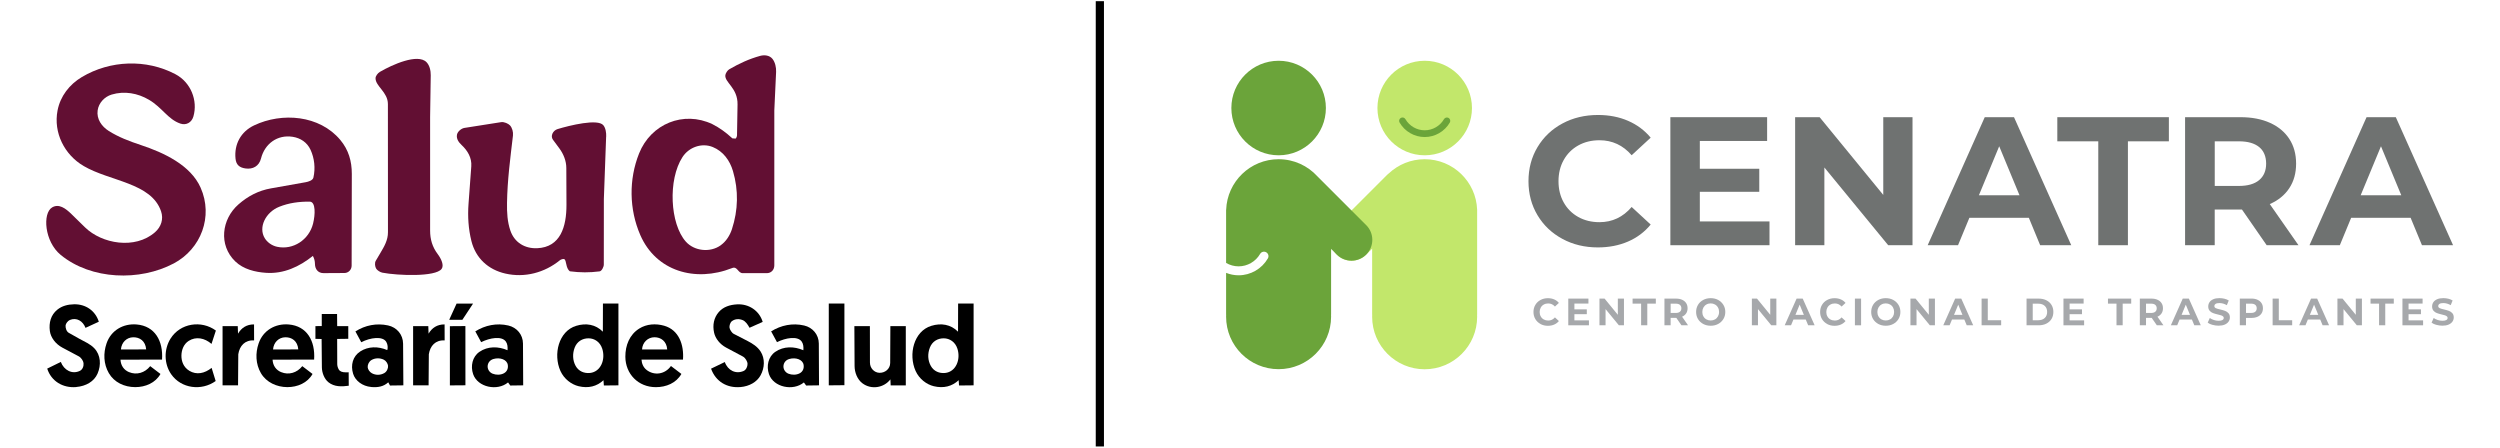
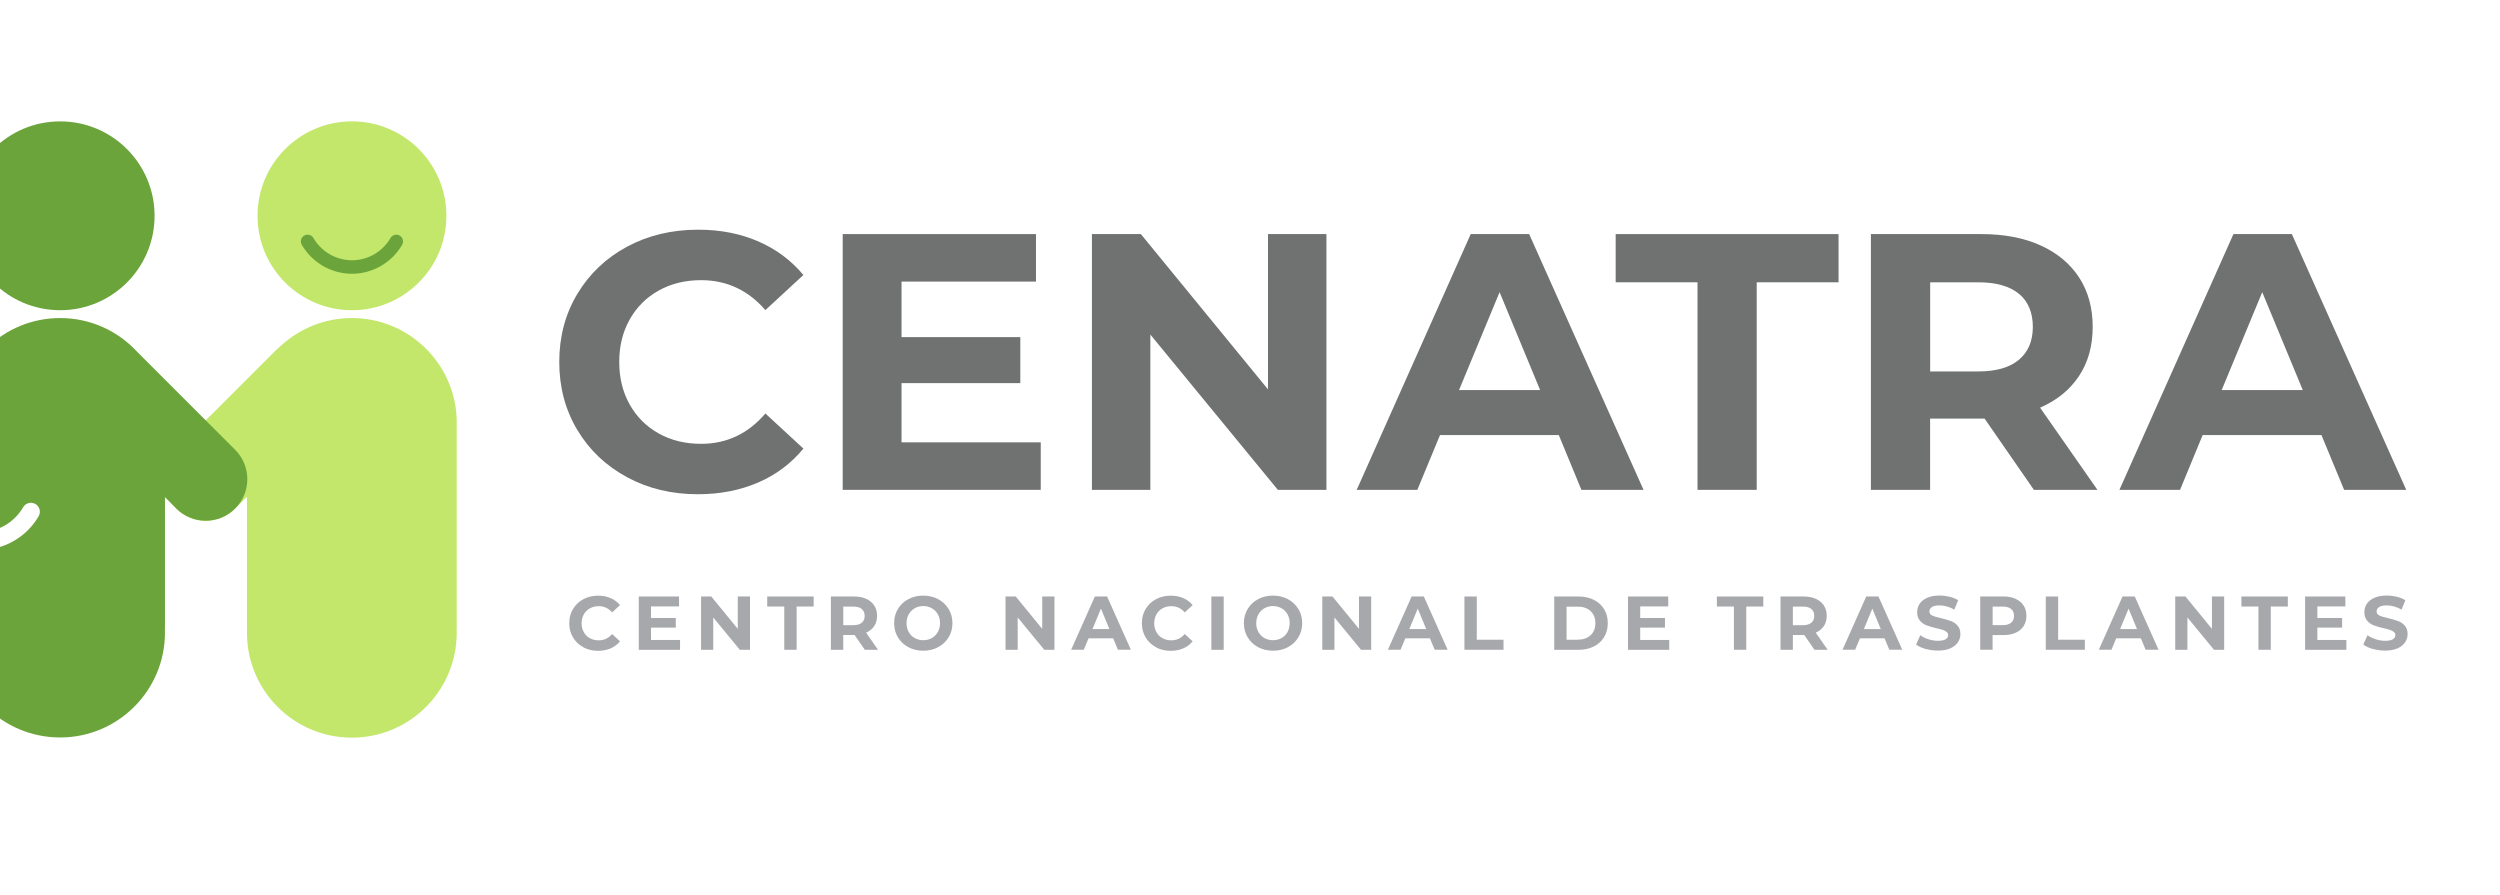
- <svg xmlns="http://www.w3.org/2000/svg" id="Layer_1" data-name="Layer 1" viewBox="0 0 841 150.59">
+ <svg xmlns="http://www.w3.org/2000/svg" id="Layer_1" data-name="Layer 1" viewBox="420 0 421 150.59">
  <defs>
    <style>
      .cls-1 {
        fill: #6ba43a;
      }

      .cls-2 {
        fill: #620f33;
      }

      .cls-3 {
        fill: #a6a8ab;
      }

      .cls-4 {
        fill: #c2e76b;
      }

      .cls-5 {
        stroke: #000;
        stroke-miterlimit: 10;
        stroke-width: 2.76px;
      }

      .cls-5, .cls-6 {
        fill: #6f7271;
      }
    </style>
  </defs>
  <g>
    <g>
      <path class="cls-6" d="M525.6,80.36c-3.55-1.91-6.34-4.55-8.37-7.94-2.03-3.38-3.05-7.21-3.05-11.47s1.02-8.09,3.05-11.47c2.03-3.38,4.82-6.03,8.37-7.94,3.55-1.91,7.54-2.86,11.97-2.86,3.73,0,7.11.66,10.12,1.97,3.02,1.31,5.55,3.2,7.6,5.66l-6.4,5.91c-2.91-3.36-6.52-5.04-10.83-5.04-2.67,0-5.04.58-7.14,1.75-2.09,1.17-3.72,2.8-4.89,4.89-1.17,2.09-1.75,4.47-1.75,7.14s.58,5.05,1.75,7.14c1.17,2.09,2.8,3.72,4.89,4.89,2.09,1.17,4.47,1.75,7.14,1.75,4.31,0,7.92-1.7,10.83-5.11l6.4,5.91c-2.05,2.5-4.59,4.41-7.63,5.72-3.04,1.31-6.42,1.97-10.15,1.97-4.39,0-8.36-.95-11.9-2.86Z" />
      <path class="cls-6" d="M595.26,74.49v8h-33.35v-43.07h32.55v8h-22.64v9.35h20v7.75h-20v9.97h23.44Z" />
      <path class="cls-6" d="M643.37,39.42v43.07h-8.18l-21.47-26.15v26.15h-9.84v-43.07h8.24l21.41,26.15v-26.15h9.84Z" />
      <path class="cls-6" d="M682.5,73.26h-20l-3.82,9.23h-10.21l19.2-43.07h9.84l19.26,43.07h-10.46l-3.81-9.23ZM679.36,65.69l-6.83-16.49-6.83,16.49h13.66Z" />
      <path class="cls-6" d="M705.86,47.54h-13.78v-8.12h37.53v8.12h-13.78v34.95h-9.97v-34.95Z" />
      <path class="cls-6" d="M762.51,82.49l-8.31-12h-9.17v12h-9.97v-43.07h18.64c3.82,0,7.13.64,9.94,1.91,2.81,1.27,4.97,3.08,6.49,5.41,1.52,2.34,2.28,5.11,2.28,8.31s-.77,5.96-2.31,8.28c-1.54,2.32-3.72,4.09-6.55,5.32l9.66,13.84h-10.71ZM759.99,49.48c-1.56-1.29-3.84-1.94-6.83-1.94h-8.12v15.01h8.12c2.99,0,5.27-.66,6.83-1.97,1.56-1.31,2.34-3.16,2.34-5.54s-.78-4.28-2.34-5.57Z" />
      <path class="cls-6" d="M810.93,73.26h-20l-3.81,9.23h-10.21l19.2-43.07h9.84l19.26,43.07h-10.46l-3.82-9.23ZM807.79,65.69l-6.83-16.49-6.83,16.49h13.66Z" />
    </g>
    <g>
      <path class="cls-3" d="M518.23,108.99c-.74-.4-1.32-.95-1.74-1.65-.42-.71-.63-1.5-.63-2.39s.21-1.69.63-2.39c.42-.7,1-1.26,1.74-1.65.74-.4,1.57-.6,2.49-.6.78,0,1.48.14,2.11.41.63.27,1.16.67,1.58,1.18l-1.33,1.23c-.61-.7-1.36-1.05-2.26-1.05-.56,0-1.05.12-1.49.37-.44.24-.78.58-1.02,1.02-.24.44-.37.93-.37,1.49s.12,1.05.37,1.49c.24.44.58.78,1.02,1.02.44.24.93.36,1.49.36.9,0,1.65-.35,2.26-1.06l1.33,1.23c-.43.52-.96.92-1.59,1.19-.63.27-1.34.41-2.12.41-.91,0-1.74-.2-2.48-.6Z" />
      <path class="cls-3" d="M534.52,107.76v1.67h-6.95v-8.98h6.78v1.67h-4.72v1.95h4.17v1.62h-4.17v2.08h4.89Z" />
      <path class="cls-3" d="M546.3,100.45v8.98h-1.71l-4.48-5.45v5.45h-2.05v-8.98h1.72l4.46,5.45v-5.45h2.05Z" />
      <path class="cls-3" d="M552.07,102.14h-2.87v-1.69h7.82v1.69h-2.87v7.28h-2.08v-7.28Z" />
      <path class="cls-3" d="M565.64,109.43l-1.73-2.5h-1.91v2.5h-2.08v-8.98h3.89c.8,0,1.49.13,2.07.4.59.27,1.04.64,1.35,1.13.32.49.47,1.06.47,1.73s-.16,1.24-.48,1.72c-.32.48-.78.85-1.37,1.11l2.01,2.89h-2.23ZM565.12,102.55c-.32-.27-.8-.4-1.42-.4h-1.69v3.13h1.69c.62,0,1.1-.14,1.42-.41.33-.27.49-.66.49-1.15s-.16-.89-.49-1.16Z" />
      <path class="cls-3" d="M572.96,108.98c-.75-.4-1.33-.96-1.76-1.66-.42-.71-.63-1.5-.63-2.38s.21-1.67.63-2.38,1.01-1.26,1.76-1.66c.75-.4,1.59-.6,2.52-.6s1.77.2,2.51.6c.74.4,1.33.96,1.76,1.66s.64,1.5.64,2.38-.21,1.67-.64,2.38c-.43.7-1.01,1.26-1.76,1.66-.74.4-1.58.6-2.51.6s-1.77-.2-2.52-.6ZM576.92,107.45c.43-.24.76-.58,1.01-1.02.24-.44.37-.93.37-1.49s-.12-1.05-.37-1.49c-.24-.44-.58-.78-1.01-1.02-.43-.24-.91-.37-1.44-.37s-1.01.12-1.44.37c-.43.24-.76.58-1.01,1.02-.24.44-.37.93-.37,1.49s.12,1.05.37,1.49c.24.44.58.78,1.01,1.02.43.24.91.36,1.44.36s1.01-.12,1.44-.36Z" />
      <path class="cls-3" d="M597.57,100.45v8.98h-1.71l-4.48-5.45v5.45h-2.05v-8.98h1.72l4.46,5.45v-5.45h2.05Z" />
      <path class="cls-3" d="M607.48,107.5h-4.17l-.8,1.92h-2.13l4-8.98h2.05l4.01,8.98h-2.18l-.8-1.92ZM606.82,105.93l-1.42-3.44-1.42,3.44h2.85Z" />
      <path class="cls-3" d="M614.66,108.99c-.74-.4-1.32-.95-1.74-1.65-.42-.71-.63-1.5-.63-2.39s.21-1.69.63-2.39c.42-.7,1-1.26,1.74-1.65.74-.4,1.57-.6,2.49-.6.78,0,1.48.14,2.11.41.63.27,1.16.67,1.58,1.18l-1.33,1.23c-.61-.7-1.36-1.05-2.26-1.05-.56,0-1.05.12-1.49.37-.44.24-.78.58-1.02,1.02-.24.44-.37.93-.37,1.49s.12,1.05.37,1.49c.24.44.58.78,1.02,1.02.43.24.93.36,1.49.36.9,0,1.65-.35,2.26-1.06l1.33,1.23c-.43.52-.96.92-1.59,1.19-.63.27-1.34.41-2.12.41-.91,0-1.74-.2-2.48-.6Z" />
      <path class="cls-3" d="M623.99,100.45h2.08v8.98h-2.08v-8.98Z" />
      <path class="cls-3" d="M631.86,108.98c-.75-.4-1.33-.96-1.76-1.66-.42-.71-.63-1.5-.63-2.38s.21-1.67.63-2.38c.42-.7,1.01-1.26,1.76-1.66.75-.4,1.59-.6,2.52-.6s1.77.2,2.51.6c.74.4,1.33.96,1.76,1.66.43.7.64,1.5.64,2.38s-.21,1.67-.64,2.38c-.43.7-1.01,1.26-1.76,1.66-.74.4-1.58.6-2.51.6s-1.77-.2-2.52-.6ZM635.81,107.45c.43-.24.76-.58,1.01-1.02.24-.44.36-.93.36-1.49s-.12-1.05-.36-1.49c-.24-.44-.58-.78-1.01-1.02-.43-.24-.91-.37-1.44-.37s-1.01.12-1.44.37c-.43.24-.76.58-1.01,1.02-.24.44-.37.93-.37,1.49s.12,1.05.37,1.49c.24.44.58.78,1.01,1.02.43.24.91.36,1.44.36s1.01-.12,1.44-.36Z" />
      <path class="cls-3" d="M650.91,100.45v8.98h-1.71l-4.48-5.45v5.45h-2.05v-8.98h1.72l4.46,5.45v-5.45h2.05Z" />
      <path class="cls-3" d="M660.82,107.5h-4.17l-.8,1.92h-2.13l4-8.98h2.05l4.01,8.98h-2.18l-.8-1.92ZM660.17,105.93l-1.42-3.44-1.42,3.44h2.85Z" />
      <path class="cls-3" d="M666.61,100.45h2.08v7.28h4.5v1.69h-6.58v-8.98Z" />
      <path class="cls-3" d="M681.73,100.45h4.08c.97,0,1.84.19,2.58.56.75.37,1.33.9,1.74,1.57.41.68.62,1.46.62,2.36s-.21,1.68-.62,2.36c-.42.68-1,1.2-1.74,1.57-.75.37-1.61.56-2.58.56h-4.08v-8.98ZM685.71,107.72c.9,0,1.61-.25,2.15-.75.53-.5.8-1.18.8-2.03s-.27-1.53-.8-2.03c-.54-.5-1.25-.75-2.15-.75h-1.9v5.57h1.9Z" />
      <path class="cls-3" d="M701.1,107.76v1.67h-6.95v-8.98h6.78v1.67h-4.72v1.95h4.17v1.62h-4.17v2.08h4.89Z" />
      <path class="cls-3" d="M711.99,102.14h-2.87v-1.69h7.82v1.69h-2.87v7.28h-2.08v-7.28Z" />
      <path class="cls-3" d="M725.56,109.43l-1.73-2.5h-1.91v2.5h-2.08v-8.98h3.89c.79,0,1.49.13,2.07.4.59.27,1.04.64,1.35,1.13.32.49.47,1.06.47,1.73s-.16,1.24-.48,1.72c-.32.48-.78.85-1.37,1.11l2.01,2.89h-2.23ZM725.03,102.55c-.32-.27-.8-.4-1.42-.4h-1.69v3.13h1.69c.62,0,1.1-.14,1.42-.41.33-.27.49-.66.49-1.15s-.16-.89-.49-1.16Z" />
      <path class="cls-3" d="M737.38,107.5h-4.17l-.8,1.92h-2.13l4-8.98h2.05l4.01,8.98h-2.18l-.8-1.92ZM736.72,105.93l-1.42-3.44-1.42,3.44h2.85Z" />
      <path class="cls-3" d="M744.27,109.29c-.66-.19-1.2-.44-1.6-.75l.71-1.57c.38.28.84.51,1.37.68.53.17,1.06.26,1.59.26.59,0,1.03-.09,1.31-.26.28-.18.42-.41.42-.7,0-.21-.08-.39-.25-.53-.17-.14-.38-.25-.64-.34-.26-.09-.61-.18-1.06-.28-.68-.16-1.24-.32-1.68-.49-.44-.16-.81-.42-1.12-.78-.31-.36-.47-.84-.47-1.44,0-.52.14-.99.42-1.42.28-.42.71-.76,1.28-1.01.57-.25,1.26-.37,2.08-.37.57,0,1.13.07,1.68.2.55.14,1.03.33,1.44.59l-.64,1.58c-.83-.47-1.66-.71-2.49-.71-.58,0-1.01.09-1.29.28-.28.19-.42.44-.42.74s.16.54.48.69c.32.15.81.3,1.47.44.68.16,1.24.32,1.68.49.44.16.81.42,1.12.77.31.35.47.83.47,1.42,0,.51-.14.98-.43,1.4-.29.42-.72.76-1.29,1.01-.57.25-1.27.37-2.09.37-.71,0-1.4-.1-2.06-.29Z" />
      <path class="cls-3" d="M759.43,100.85c.59.27,1.04.64,1.35,1.13.32.49.47,1.06.47,1.73s-.16,1.23-.47,1.72c-.32.49-.77.87-1.35,1.13-.59.26-1.28.39-2.07.39h-1.81v2.47h-2.08v-8.98h3.89c.79,0,1.49.13,2.07.4ZM758.67,104.86c.33-.27.49-.65.49-1.15s-.16-.89-.49-1.16c-.32-.27-.8-.4-1.42-.4h-1.69v3.12h1.69c.62,0,1.1-.13,1.42-.4Z" />
      <path class="cls-3" d="M764.51,100.45h2.08v7.28h4.5v1.69h-6.58v-8.98Z" />
      <path class="cls-3" d="M780.53,107.5h-4.17l-.79,1.92h-2.13l4-8.98h2.05l4.01,8.98h-2.18l-.79-1.92ZM779.87,105.93l-1.42-3.44-1.42,3.44h2.85Z" />
      <path class="cls-3" d="M794.55,100.45v8.98h-1.71l-4.48-5.45v5.45h-2.05v-8.98h1.72l4.46,5.45v-5.45h2.05Z" />
      <path class="cls-3" d="M800.32,102.14h-2.87v-1.69h7.82v1.69h-2.87v7.28h-2.08v-7.28Z" />
      <path class="cls-3" d="M815.13,107.76v1.67h-6.95v-8.98h6.78v1.67h-4.72v1.95h4.17v1.62h-4.17v2.08h4.89Z" />
      <path class="cls-3" d="M819.58,109.29c-.66-.19-1.19-.44-1.6-.75l.71-1.57c.38.28.84.51,1.37.68.53.17,1.06.26,1.59.26.59,0,1.03-.09,1.31-.26.28-.18.42-.41.42-.7,0-.21-.08-.39-.25-.53-.17-.14-.38-.25-.64-.34-.26-.09-.61-.18-1.06-.28-.68-.16-1.24-.32-1.68-.49-.44-.16-.81-.42-1.12-.78s-.47-.84-.47-1.44c0-.52.14-.99.42-1.42.28-.42.71-.76,1.28-1.01.57-.25,1.26-.37,2.08-.37.57,0,1.13.07,1.68.2.55.14,1.03.33,1.44.59l-.64,1.58c-.83-.47-1.66-.71-2.49-.71-.58,0-1.01.09-1.29.28-.28.19-.42.44-.42.74s.16.54.48.69c.32.15.81.3,1.47.44.68.16,1.24.32,1.68.49.44.16.81.42,1.12.77.31.35.47.83.47,1.42,0,.51-.14.98-.43,1.4-.29.42-.72.76-1.29,1.01-.57.25-1.27.37-2.09.37-.71,0-1.4-.1-2.06-.29Z" />
    </g>
    <g>
      <path class="cls-4" d="M495.17,36.34c0,8.78-7.12,15.9-15.9,15.9s-15.9-7.12-15.9-15.9,7.12-15.9,15.9-15.9,15.9,7.12,15.9,15.9ZM496.93,70.57h-.02c-.34-9.45-8.11-17.01-17.65-17.01-4.63,0-8.85,1.79-12,4.71-.23.18-.45.37-.67.58l-16.91,16.91c-2.73,2.73-2.73,7.16,0,9.9,2.73,2.73,7.16,2.73,9.9,0l2.01-2.01v22.26h.02c0,.22-.02.43-.02.65,0,9.76,7.91,17.66,17.66,17.66s17.66-7.91,17.66-17.66c0-.22,0-.43-.02-.65h.02v-35.33Z" />
      <path class="cls-1" d="M487.31,39.67c-.54-.31-1.23-.13-1.55.41-1.34,2.32-3.83,3.75-6.49,3.75s-5.15-1.44-6.49-3.75c-.31-.54-1.01-.73-1.55-.41-.54.31-.73,1.01-.41,1.55,1.74,3.01,4.98,4.88,8.45,4.88s6.71-1.87,8.45-4.88c.31-.54.13-1.23-.41-1.55Z" />
    </g>
    <path class="cls-1" d="M446.03,36.34c0,8.78-7.12,15.9-15.9,15.9s-15.9-7.12-15.9-15.9,7.12-15.9,15.9-15.9,15.9,7.12,15.9,15.9ZM459.61,75.76l-16.44-16.44c-3.23-3.54-7.87-5.76-13.04-5.76-9.54,0-17.31,7.56-17.65,17.01h-.02v17.88c1.26.74,2.71,1.15,4.21,1.15,2.96,0,5.73-1.6,7.23-4.18.42-.72,1.34-.97,2.06-.55.72.42.97,1.34.55,2.06-2.03,3.51-5.8,5.68-9.84,5.68-1.46,0-2.89-.29-4.21-.82v14.09h.02c0,.22-.02.43-.02.65,0,9.76,7.91,17.66,17.66,17.66s17.66-7.91,17.66-17.66c0-.22,0-.43-.02-.65h.02v-22.16l1.92,1.92c2.73,2.73,7.16,2.73,9.9,0h0c2.73-2.73,2.73-7.16,0-9.9Z" />
  </g>
-   <g>
-     <path class="cls-2" d="M58.42,88.63c-11.35,6.02-27.7,5.57-38-2.88-5.51-4.52-6.15-14.04-2.88-15.98,2.27-1.34,4.51.3,6.5,2.25l4.55,4.45c5.69,5.57,16.84,7.53,23.56,1.65,2.05-1.8,2.93-4.41,2.03-7.04-3.29-9.64-17.19-10.04-26.05-15.24-6.46-3.79-10.21-11.2-8.77-18.68.92-4.77,3.97-8.74,8.19-11.25,9.52-5.66,21.61-6.12,31.44-.96,5.22,2.74,7.61,8.88,6.07,14.23-.6,2.08-2.46,3.06-4.4,2.39-4.17-1.43-6.06-5.35-10.52-7.99-3.8-2.25-8.29-3.05-12.57-1.77-2.41.72-4.37,2.82-4.72,5.31-.41,2.92,1.33,5.41,3.75,6.94,3.34,2.1,6.94,3.46,10.72,4.71,7.79,2.58,16.8,6.76,20.17,14.37,4.29,9.67.18,20.59-9.07,25.5Z" />
-     <path class="cls-2" d="M246.28,90.18c-12.47,4.91-25.62,1.01-30.89-11.12-3.77-8.68-3.89-18.72-.4-27.45,3.99-9.98,14.96-14.44,24.65-9.85,2.49,1.27,4.61,2.83,6.73,4.78l1,.08c.28.02.55-.76.56-1.05l.18-10.42c.1-5.61-4.42-7.41-4.1-9.89.08-.58.7-1.61,1.3-1.95,3.34-1.93,6.68-3.49,10.39-4.51,1.47-.4,3.19-.21,4.17,1.02.89,1.13,1.28,2.86,1.21,4.37l-.6,12.95v29.48s0,22.64,0,22.64c0,1.53-1.06,2.63-2.52,2.63h-8.1c-1.62.02-1.79-2.42-3.56-1.72ZM242.47,82.49c1.87-1.35,3.08-3.37,3.74-5.36,2.12-6.45,2.27-13.12.36-19.58-1.05-3.56-3.3-6.67-6.8-8.09-3.71-1.5-8.02.05-10.18,3.38-4.94,7.61-4.22,22.46,1.13,28.45,2.86,3.2,8.2,3.77,11.75,1.21Z" />
-     <path class="cls-2" d="M203.9,46.02l-.76,20.9-.02,22.1c0,.75-.7,2.18-1.41,2.27-3.42.44-6.56.43-9.99-.02-1.52-1.09-1.04-3.75-1.96-4.12-.31-.12-1.12.15-1.39.38-5.2,4.24-11.89,5.98-18.35,4.5-5.8-1.32-10-5.18-11.44-10.96-1.01-4.05-1.28-8.2-.97-12.47l.93-12.63c.21-2.9-1.24-5.31-3.27-7.2-.96-.89-1.81-2.08-1.54-3.48.2-1.03,1.43-2.09,2.51-2.26l12.34-1.94c1.01-.16,2.45.51,2.99,1.1.72.79,1.13,2.21.99,3.41-.9,7.63-1.88,15.02-2,22.71-.05,3.24.12,6.31,1.13,9.26,1.37,4,4.85,6.1,9,5.93,7.86-.32,9.89-7.26,9.87-14.6l-.05-12.37c0-2.41-.96-4.75-2.34-6.61l-2.16-2.92c-.93-1.25,0-3.11,1.56-3.58,4.06-1.23,13.55-3.57,15.4-1.28.77.95,1.01,2.49.95,3.9Z" />
-     <path class="cls-2" d="M79.13,87.93c-5.67-5.49-4.58-14.21,1.09-19.17,3.15-2.76,6.71-4.65,10.92-5.39l11.67-2.07c.91-.16,2.4-.6,2.62-1.56.72-3.17.35-6.48-.96-9.34-1.17-2.53-3.39-3.97-6.01-4.38-5.15-.8-9.39,2.33-10.65,7.28-.66,2.61-2.76,3.72-5.22,3.37-2.07-.29-3.15-1.24-3.36-3.3-.49-4.81,1.76-9.06,6.24-11.19,9.41-4.47,22.01-3.46,29.01,4.9,2.76,3.3,3.88,7.11,3.87,11.43l-.06,30.84c0,1.38-1.07,2.48-2.41,2.49l-7.04.04c-1.8.01-2.87-1.29-2.89-3.11-.01-.84-.18-1.74-.7-2.68-4.55,3.64-9.84,6.1-15.75,5.69-3.65-.25-7.6-1.18-10.36-3.85ZM105.32,75.2c.73-2.94.95-7.35-1.14-7.37-3.58-.03-6.97.42-10.25,1.73-4.58,1.83-7.11,6.93-4.86,10.58.79,1.29,2.29,2.48,4.15,2.88,5.37,1.16,10.73-2.33,12.1-7.81Z" />
-     <path class="cls-2" d="M148.54,90.48c-2.1,2.74-14.74,2.23-19.9,1.25-.79-.15-1.73-.81-2.06-1.31-.45-.66-.6-1.97-.18-2.68l1.59-2.69c1.28-2.16,2.53-4.27,2.52-6.95l-.02-43.08c0-4.05-4.17-5.97-4.16-8.71,0-.7.72-1.7,1.48-2.14,4.14-2.41,12.7-6.27,15.66-3.26,1.07,1.09,1.45,2.88,1.43,4.41l-.21,14.08v38.15c0,3.02.77,5.55,2.55,7.92,1.24,1.65,2.2,3.83,1.3,5.01Z" />
-     <path d="M203.02,127.89c-2.25,2.11-5.08,2.82-8.38,2.03-2.41-.58-4.89-2.42-6.11-5.13-2.5-5.57-.62-13.38,5.29-15.18,3.31-1.01,6.52-.5,8.98,1.97l.03-9.46h5.21s0,27.51,0,27.51l-4.9.05-.13-1.78ZM202.58,117.27c-.7-2.18-2.54-3.46-4.61-3.46-2.06,0-3.86,1.07-4.65,3.14-.76,1.98-.72,4.26.33,6.15.99,1.78,2.86,2.58,4.86,2.36,3.53-.39,5.28-4.44,4.08-8.18Z" />
-     <path d="M322.5,127.89c-2.25,2.11-5.08,2.82-8.38,2.03-2.41-.58-4.89-2.42-6.11-5.13-2.5-5.57-.62-13.38,5.29-15.18,3.31-1.01,6.52-.5,8.98,1.97l.03-9.46h5.21s0,27.51,0,27.51l-4.9.05-.13-1.78ZM322.06,117.27c-.7-2.18-2.54-3.46-4.61-3.46-2.06,0-3.86,1.07-4.65,3.14s-.72,4.26.33,6.15c.99,1.78,2.86,2.58,4.86,2.36,3.53-.39,5.28-4.44,4.08-8.18Z" />
-     <path d="M25.65,130.21c-4.54.38-8.42-2-9.77-6.21l4.58-2.25c1.05,2.8,3.83,4.27,6.42,3,.93-.45,1.33-1.6,1.22-2.62-.08-.72-.78-1.82-1.61-2.26l-5.49-2.92c-2.32-1.23-3.94-3.41-4.23-5.59-.37-2.85.35-5.4,2.47-7.15,1.6-1.32,3.62-1.81,5.69-1.85,3.85-.08,7.15,2.14,8.31,5.87l-4.48,2.06c-.84-2.26-2.97-3.61-5.27-2.65-.69.29-1.38,1.24-1.43,1.84-.07.83.3,2.04,1.06,2.47l3.61,2.03c1.71.96,3.62,1.72,4.99,3.17,2.19,2.29,2.34,5.66,1.1,8.52-1.15,2.66-3.89,4.24-7.18,4.52Z" />
-     <path d="M249.14,130.2c-4.58.42-8.39-1.86-9.94-6.18l4.62-2.23c1.04,2.88,3.74,4.14,6.32,3.01.86-.37,1.35-1.5,1.33-2.4-.01-.78-.7-2-1.57-2.47l-5.66-3.02c-2.09-1.12-3.58-3.05-4.01-4.96-.58-2.6-.09-5.06,1.56-6.97,1.53-1.77,3.75-2.45,6.07-2.59,4.02-.26,7.58,2.12,8.71,5.9l-4.43,1.97c-.65-1.2-1.41-2.2-2.27-2.56-1.28-.53-2.59-.45-3.66.34-.56.41-.91,1.53-.8,2.21.1.62.76,1.72,1.42,2.06l4.68,2.41c1.66.86,3.3,1.89,4.35,3.52,1.53,2.38,1.4,5.51-.03,8.07-1.23,2.2-3.72,3.63-6.71,3.9Z" />
-     <path d="M225.71,123.12l3.51,2.67c-1.74,3.07-5.11,4.46-8.62,4.45-5.86-.01-10.19-4.39-10.23-10.24-.02-3.78,1.38-7.41,4.67-9.47,2.5-1.57,5.57-1.76,8.4-.95,4.95,1.42,6.68,6.4,6.32,11.39h-13.96c.07,1.3.62,2.65,1.75,3.51,2.53,1.93,6.13,1.5,8.16-1.36ZM224.45,117.55c-.2-2.78-2.13-4.11-4.3-4.1s-4.03,1.68-4.17,4.12l8.47-.02Z" />
-     <path d="M43.41,125.18c2.54,1.06,5.32.26,7.12-2.01l3.45,2.63c-1.67,2.99-5.05,4.45-8.52,4.43-3.61-.02-7.03-1.57-8.85-4.71-1.78-3.06-1.9-6.72-.76-10.02,1.5-4.36,5.6-6.73,10.12-6.35,6.17.52,8.96,5.57,8.54,11.82l-13.98.02c.11,2.04,1.19,3.49,2.88,4.2ZM49.17,117.54c-.22-2.84-2.17-4.14-4.41-4.08-2.12.05-3.89,1.67-4.08,4.11l8.49-.03Z" />
-     <path d="M94.57,125.18c2.54,1.06,5.32.26,7.12-2.01l3.45,2.63c-1.67,2.99-5.05,4.45-8.52,4.43s-7.03-1.57-8.85-4.71c-1.78-3.06-1.9-6.72-.76-10.02,1.5-4.36,5.6-6.73,10.12-6.35,6.17.52,8.96,5.57,8.54,11.82l-13.98.02c.11,2.04,1.19,3.49,2.88,4.2ZM100.34,117.54c-.22-2.84-2.17-4.14-4.41-4.08-2.12.05-3.89,1.67-4.08,4.11l8.49-.03Z" />
-     <path d="M124.86,130.18c-2.93-.26-5.33-2.07-6.07-4.44-.9-2.9-.12-5.9,2.42-7.53,2.68-1.72,5.97-1.76,9.07-.44.25-.72.18-1.88-.34-2.76-1.18-2.03-5.43-1.45-8.41.12l-1.97-3.64c3.3-2.1,7.12-2.85,10.97-2.02,2.93.63,5.05,3.05,5.07,6.17l.09,13.99-4.49.06-.59-1.08c-1.6,1.46-3.51,1.78-5.76,1.58ZM129.27,125.51c.87-.49,1.35-1.62,1.27-2.46-.07-.72-.67-1.68-1.41-2.04-1.32-.65-2.91-.63-4.16.1-.83.48-1.33,1.53-1.28,2.41.04.72.66,1.64,1.41,2.04,1.26.68,2.8.72,4.17-.05Z" />
-     <path d="M270.43,128.65c-3.61,3-10.23,1.65-11.75-2.79-.92-2.7-.27-5.84,2.11-7.49,2.85-1.97,6.4-1.88,9.46-.55.09-1.05,0-2.11-.54-2.89-1.37-2.02-5.47-1.26-8.33.17l-1.97-3.63c3.31-2.07,7.21-2.88,11.11-1.97,2.82.65,4.91,3.03,4.93,6.06l.07,14.07-4.34.06-.75-1.04ZM269.01,125.58c1.14-.61,1.5-1.74,1.32-2.85-.28-1.77-2.61-2.61-4.84-1.96-1.24.36-1.93,1.39-1.94,2.49-.01,1.01.62,2.03,1.68,2.45,1.15.46,2.62.48,3.78-.13Z" />
-     <path d="M170.91,128.65c-3.61,3-10.23,1.65-11.75-2.79-.92-2.7-.27-5.84,2.11-7.49,2.85-1.97,6.4-1.88,9.46-.55.09-1.05,0-2.11-.54-2.89-1.37-2.02-5.47-1.26-8.33.17l-1.97-3.63c3.31-2.07,7.21-2.88,11.11-1.97,2.82.65,4.91,3.03,4.93,6.06l.07,14.07-4.34.06-.75-1.04ZM169.5,125.58c1.14-.61,1.5-1.74,1.32-2.85-.28-1.77-2.61-2.61-4.84-1.96-1.24.36-1.93,1.39-1.94,2.49-.01,1.01.62,2.03,1.68,2.45,1.15.46,2.62.48,3.78-.13Z" />
-     <path d="M304.71,109.7v19.94s-5.09.02-5.09.02l-.09-2.04c-2.18,2.85-6.44,3.57-9.42,1.31-1.71-1.3-2.62-3.61-2.63-5.81l-.07-13.42h5.22s.02,12.26.02,12.26c0,1.94,1.48,3.39,3.17,3.45,1.83.07,3.63-1.25,3.64-3.31l.06-12.4h5.2Z" />
-     <path d="M63.67,124.73c2.47,1.48,5.16.9,7.52-.98l1.36,4.43c-4.76,3.41-11.6,2.55-14.96-2.28-2.44-3.51-2.48-8.38-.23-11.98,3.27-5.23,10.38-6.29,15.26-2.72l-1.47,4.49c-2.31-2.01-5.25-2.57-7.68-1.01-1.7,1.09-2.41,3.06-2.44,4.93-.03,1.94.73,3.96,2.65,5.11Z" />
-     <path d="M117.29,125.24l.03,4.52c-2.4.34-4.86.4-6.83-1.16-1.38-1.1-2.19-3.19-2.21-5.02l-.09-9.54-2.08-.05v-4.28s2.13-.03,2.13-.03v-4.04s5.15-.02,5.15-.02l.04,4.08h3.73s0,4.27,0,4.27l-3.74.05.03,8.58c0,.68.41,1.77.86,2.12.65.51,1.48.58,2.99.52Z" />
-     <polygon points="284.06 129.58 278.8 129.63 278.8 102.11 284.06 102.11 284.06 129.58" />
-     <path d="M80.08,129.63h-5.21s0-19.93,0-19.93h5.11s.09,2.54.09,2.54c1.14-1.94,2.9-3.13,5.39-3.11l.02,5.38c-3.1-.17-4.88,1.82-5.32,4.66l-.08,10.46Z" />
-     <path d="M144.18,129.63h-5.21s0-19.93,0-19.93h5.11s.09,2.54.09,2.54c1.14-1.94,2.9-3.13,5.39-3.11l.02,5.38c-3.1-.17-4.88,1.82-5.32,4.66l-.08,10.46Z" />
-     <polygon points="156.57 129.61 151.34 129.65 151.34 109.73 156.56 109.69 156.57 129.61" />
-     <polygon points="155.55 107.57 151.11 107.58 153.6 102.12 159.13 102.14 155.55 107.57" />
-   </g>
-   <line class="cls-5" x1="369.99" y1=".4" x2="369.99" y2="150.19" />
</svg>
